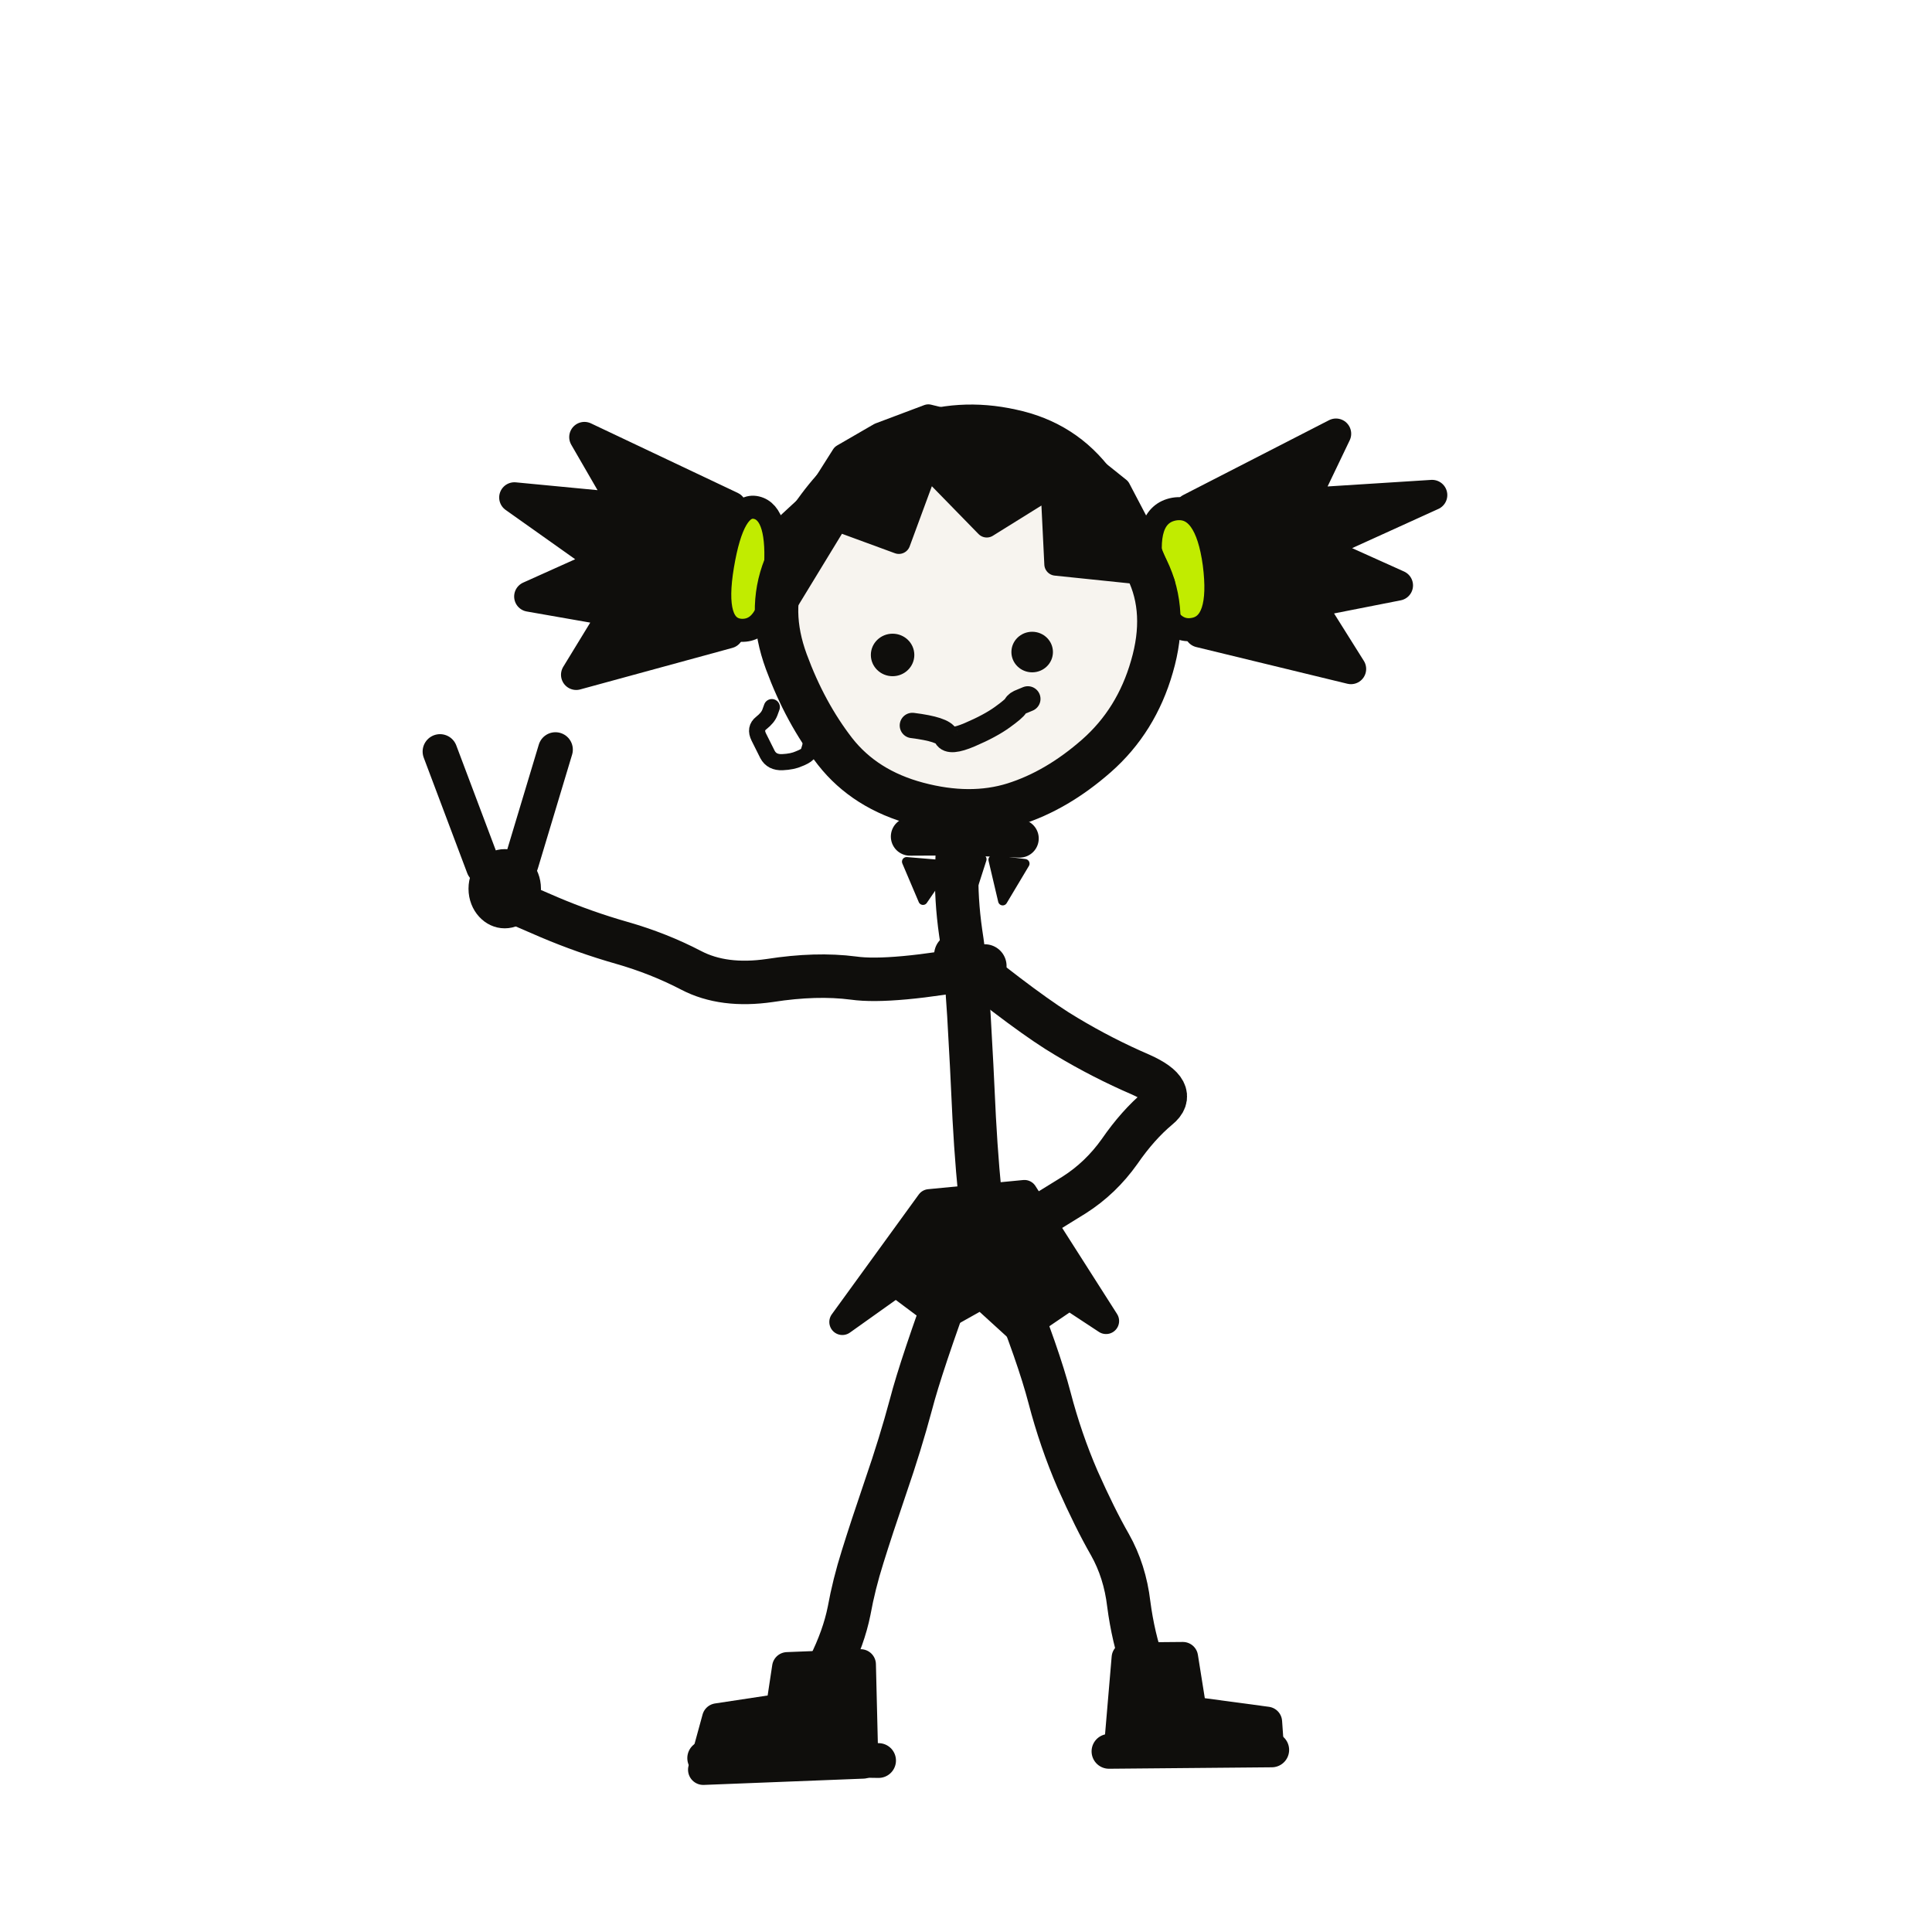
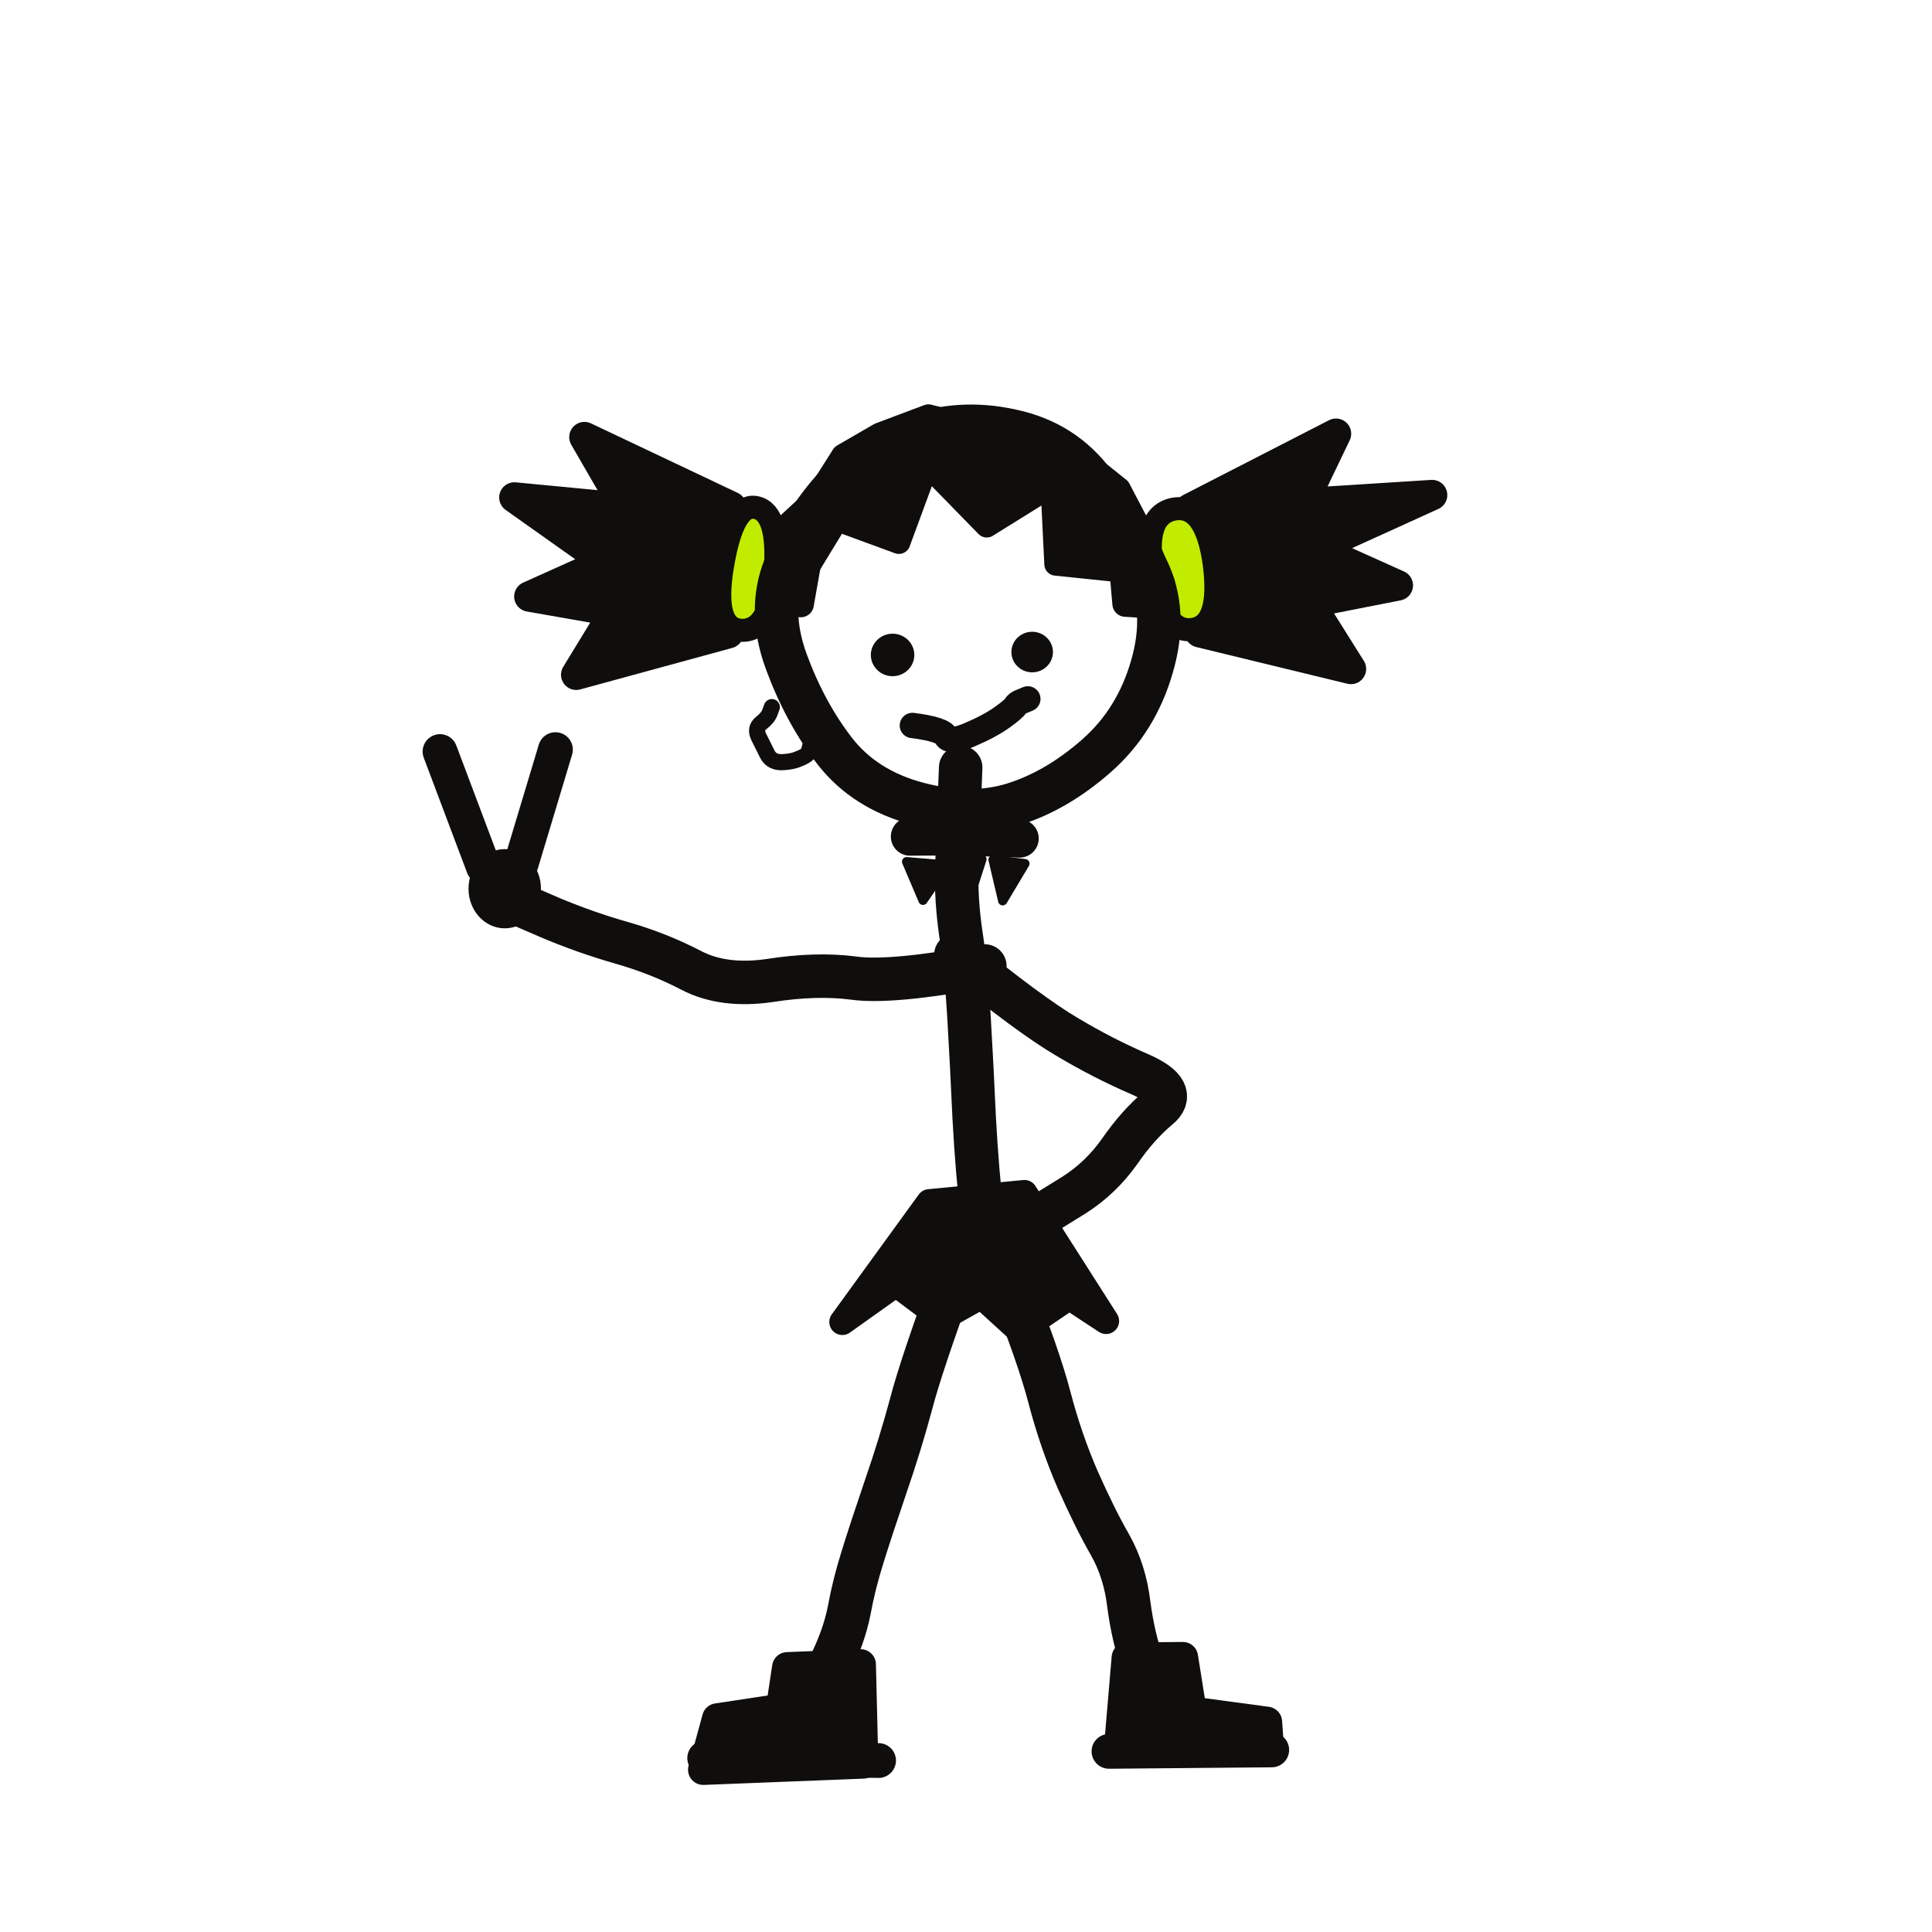
<svg xmlns="http://www.w3.org/2000/svg" viewBox="0 0 400 400">
  <g visibility="visible">
    <animate attributeName="visibility" values="visible;hidden;hidden" dur="0.36s" repeatCount="indefinite" calcMode="discrete" />
    <path d="M198.9 158.9 Q198.3 173.3 198.1 179.7 Q197.9 186.1 198.9 193.1 Q200.0 200.1 200.6 210.2 Q201.2 220.4 201.7 231.5 Q202.3 242.6 203.4 252.0 L204.4 261.5" fill="none" stroke="#0F0E0C" stroke-width="9.00" stroke-linecap="round" stroke-linejoin="round" />
    <path d="M192.4 248.9 L212.1 247.0 L229.0 273.5 L221.4 268.5 L211.1 275.5 L203.2 268.3 L195.0 272.9 L185.5 265.8 L174.4 273.7Z" fill="#0F0E0C" stroke="#0F0E0C" stroke-width="5.40" stroke-linejoin="round" />
    <path d="M203.9 200.0 Q184.4 203.6 176.7 202.5 Q169.0 201.5 159.4 203.0 Q149.8 204.4 143.1 200.9 Q136.4 197.4 128.7 195.2 Q121.0 193.0 113.7 189.9 L106.3 186.7" fill="none" stroke="#0F0E0C" stroke-width="9.00" stroke-linecap="round" stroke-linejoin="round" />
    <ellipse cx="104.5" cy="184.0" rx="7.5" ry="8.2" fill="#0F0E0C" />
    <path d="M100.1 179.5 L91.1 155.6" fill="none" stroke="#0F0E0C" stroke-width="7.20" stroke-linecap="round" stroke-linejoin="round" />
    <path d="M107.9 178.8 L115.0 155.2" fill="none" stroke="#0F0E0C" stroke-width="7.20" stroke-linecap="round" stroke-linejoin="round" />
    <path d="M197.9 197.7 Q213.3 210.2 220.8 214.6 Q228.3 219.1 236.2 222.5 Q244.0 226.0 239.8 229.4 Q235.6 232.9 231.8 238.4 Q227.9 243.9 222.4 247.4 L216.9 250.8" fill="none" stroke="#0F0E0C" stroke-width="9.00" stroke-linecap="round" stroke-linejoin="round" />
    <path d="M197.6 263.9 Q190.7 282.7 188.6 290.8 Q186.4 299.0 183.4 307.7 Q180.4 316.5 178.6 322.3 Q176.8 328.0 175.8 333.5 Q174.7 339.0 171.7 345.0 L168.8 351.0" fill="none" stroke="#0F0E0C" stroke-width="9.00" stroke-linecap="round" stroke-linejoin="round" />
    <path d="M209.1 265.9 Q215.0 280.6 217.3 289.4 Q219.6 298.2 223.1 306.3 Q226.7 314.4 229.8 319.8 Q232.9 325.3 233.7 332.1 Q234.6 339.0 236.7 345.0 L238.9 351.0" fill="none" stroke="#0F0E0C" stroke-width="9.00" stroke-linecap="round" stroke-linejoin="round" />
    <path d="M178.2 344.6 L163.0 345.2 L161.7 353.8 L148.5 355.8 L145.6 366.4 L178.7 365.1Z" fill="#0F0E0C" stroke="#0F0E0C" stroke-width="6.30" stroke-linejoin="round" />
    <path d="M181.9 364.5 L145.9 364.0" fill="none" stroke="#0F0E0C" stroke-width="7.20" stroke-linecap="round" stroke-linejoin="round" />
    <path d="M233.3 343.2 L244.9 343.1 L246.7 354.4 L262.3 356.5 L262.7 362.2 L231.7 362.0Z" fill="#0F0E0C" stroke="#0F0E0C" stroke-width="6.30" stroke-linejoin="round" />
    <path d="M229.6 362.6 L263.3 362.3" fill="none" stroke="#0F0E0C" stroke-width="7.20" stroke-linecap="round" stroke-linejoin="round" />
    <path d="M167.8 113.8 L157.8 110.4 L153.8 123.8 L165.8 125.1Z" fill="#0F0E0C" stroke="#0F0E0C" stroke-width="5.40" stroke-linejoin="round" />
    <path d="M150.8 131.1 L119.3 139.7 L127.3 126.6 L109.6 123.5 L125.4 116.4 L106.5 103.0 L129.5 105.2 L121.0 90.5 L151.4 104.9Z" fill="#0F0E0C" stroke="#0F0E0C" stroke-width="6.30" stroke-linejoin="round" />
    <path d="M149.6 117.1 Q147.4 130.2 153.5 130.5 Q159.6 130.7 160.5 118.5 Q161.4 106.2 156.6 105.1 Q151.8 104.0 149.6 117.1Z" fill="#C1EC00" stroke="#0F0E0C" stroke-width="4.77" stroke-linejoin="round" />
    <path d="M233.0 125.0 L245.7 125.8 L242.6 110.5 L231.8 111.2Z" fill="#0F0E0C" stroke="#0F0E0C" stroke-width="5.40" stroke-linejoin="round" />
    <path d="M246.4 105.3 L276.6 89.8 L269.7 104.2 L296.5 102.5 L272.3 113.5 L289.4 121.2 L271.1 124.8 L279.7 138.5 L248.4 130.9Z" fill="#0F0E0C" stroke="#0F0E0C" stroke-width="6.30" stroke-linejoin="round" />
    <path d="M251.4 116.8 Q249.7 104.3 243.1 105.4 Q236.5 106.6 238.7 118.9 Q240.9 131.3 247.0 130.3 Q253.0 129.4 251.4 116.8Z" fill="#C1EC00" stroke="#0F0E0C" stroke-width="4.77" stroke-linejoin="round" />
-     <path d="M238.5 138.0 Q235.3 149.2 227.0 156.5 Q218.8 163.7 209.9 166.5 Q200.9 169.3 190.0 166.4 Q179.1 163.5 172.9 155.6 Q166.7 147.6 162.8 137.0 Q158.9 126.4 162.5 117.4 Q166.2 108.4 172.5 101.3 Q178.8 94.2 188.7 90.5 Q198.6 86.8 209.4 89.2 Q220.3 91.5 226.7 100.3 Q233.2 109.2 237.5 117.9 Q241.8 126.7 238.5 138.0Z" fill="#F7F4EF" stroke="#0F0E0C" stroke-width="9.00" stroke-linejoin="round" />
+     <path d="M238.5 138.0 Q235.3 149.2 227.0 156.5 Q218.8 163.7 209.9 166.5 Q200.9 169.3 190.0 166.4 Q179.1 163.5 172.9 155.6 Q166.7 147.6 162.8 137.0 Q158.9 126.4 162.5 117.4 Q166.2 108.4 172.5 101.3 Q178.8 94.2 188.7 90.5 Q198.6 86.8 209.4 89.2 Q220.3 91.5 226.7 100.3 Q233.2 109.2 237.5 117.9 Q241.8 126.7 238.5 138.0Z" fill="none" stroke="#0F0E0C" stroke-width="9.00" stroke-linejoin="round" />
    <path d="M160.6 119.7 L160.9 110.6 L168.8 103.3 L174.5 94.3 L182.1 89.9 L192.2 86.1 L199.1 87.8 L208.1 87.0 L217.5 92.0 L226.7 97.2 L231.7 101.2 L237.0 111.3 L240.9 120.8 L237.9 118.8 L218.6 116.8 L217.8 100.5 L204.3 108.9 L192.0 96.3 L186.1 112.3 L173.3 107.6 L163.0 124.5Z" fill="#0F0E0C" stroke="#0F0E0C" stroke-width="4.77" stroke-linejoin="round" />
    <ellipse cx="184.8" cy="135.6" rx="4.5" ry="4.4" fill="#0F0E0C" />
    <ellipse cx="213.7" cy="135.0" rx="4.3" ry="4.2" fill="#0F0E0C" />
    <path d="M188.9 150.2 Q195.3 151.0 195.9 152.5 Q196.6 153.9 200.8 152.1 Q205.0 150.3 207.5 148.5 Q210.0 146.7 210.3 146.1 Q210.5 145.6 211.6 145.2 L212.8 144.7" fill="none" stroke="#0F0E0C" stroke-width="5.25" stroke-linecap="round" stroke-linejoin="round" />
    <path d="M164.1 145.3 Q165.8 145.4 167.4 147.1 Q168.9 148.7 168.3 152.1 Q167.6 155.5 167.2 156.1 Q166.7 156.6 165.4 157.1 Q164.1 157.7 162.0 157.8 Q159.8 157.9 158.9 156.2 Q158.0 154.4 157.1 152.6 Q156.2 150.8 157.6 149.7 Q159.0 148.6 159.4 147.5 L159.8 146.4" fill="none" stroke="#0F0E0C" stroke-width="3.34" stroke-linecap="round" stroke-linejoin="round" />
    <path d="M188.4 173.2 Q200.0 173.1 205.5 173.4 L211.1 173.6" fill="none" stroke="#0F0E0C" stroke-width="7.92" stroke-linecap="round" stroke-linejoin="round" />
    <path d="M187.7 178.4 L196.1 179.1 L191.1 186.4Z" fill="#0F0E0C" stroke="#0F0E0C" stroke-width="1.91" stroke-linejoin="round" />
    <path d="M196.5 178.6 L203.3 177.9 L200.6 186.3Z" fill="#0F0E0C" stroke="#0F0E0C" stroke-width="1.91" stroke-linejoin="round" />
    <path d="M205.6 178.0 L212.2 178.8 L207.6 186.5Z" fill="#0F0E0C" stroke="#0F0E0C" stroke-width="1.91" stroke-linejoin="round" />
  </g>
  <g visibility="hidden">
    <animate attributeName="visibility" values="hidden;visible;hidden" dur="0.36s" repeatCount="indefinite" calcMode="discrete" />
    <path d="M200.3 158.0 Q198.9 174.0 198.0 180.4 Q197.0 186.8 197.6 193.0 Q198.1 199.1 200.0 210.1 Q201.9 221.1 202.3 231.9 Q202.8 242.7 202.2 251.9 L201.6 261.0" fill="none" stroke="#0F0E0C" stroke-width="9.00" stroke-linecap="round" stroke-linejoin="round" />
    <path d="M191.7 248.9 L212.6 247.9 L229.4 274.4 L220.7 266.1 L211.8 273.4 L201.8 268.0 L194.6 274.5 L186.2 266.7 L175.6 273.8Z" fill="#0F0E0C" stroke="#0F0E0C" stroke-width="5.40" stroke-linejoin="round" />
    <path d="M202.7 200.3 Q183.9 202.4 175.8 202.1 Q167.8 201.9 158.1 203.3 Q148.5 204.7 141.0 201.7 Q133.5 198.8 126.6 194.4 Q119.8 190.0 112.4 187.3 L105.0 184.6" fill="none" stroke="#0F0E0C" stroke-width="9.00" stroke-linecap="round" stroke-linejoin="round" />
    <ellipse cx="103.3" cy="184.4" rx="8.5" ry="7.7" fill="#0F0E0C" />
    <path d="M100.5 179.9 L90.0 157.2" fill="none" stroke="#0F0E0C" stroke-width="7.20" stroke-linecap="round" stroke-linejoin="round" />
    <path d="M107.4 179.2 L114.6 154.6" fill="none" stroke="#0F0E0C" stroke-width="7.20" stroke-linecap="round" stroke-linejoin="round" />
    <path d="M195.8 197.1 Q210.7 208.4 219.9 213.9 Q229.1 219.4 237.1 222.1 Q245.1 224.8 240.6 229.9 Q236.0 234.9 232.2 239.3 Q228.4 243.7 222.6 246.3 L216.8 249.0" fill="none" stroke="#0F0E0C" stroke-width="9.00" stroke-linecap="round" stroke-linejoin="round" />
    <path d="M197.9 265.9 Q193.4 282.2 191.0 290.3 Q188.6 298.4 185.0 307.8 Q181.5 317.2 178.5 321.8 Q175.5 326.4 175.4 333.8 Q175.4 341.1 172.5 345.9 L169.5 350.6" fill="none" stroke="#0F0E0C" stroke-width="9.00" stroke-linecap="round" stroke-linejoin="round" />
    <path d="M208.3 266.2 Q214.7 282.4 216.0 290.0 Q217.4 297.5 221.1 306.5 Q224.8 315.5 229.2 320.2 Q233.6 324.8 233.4 331.8 Q233.1 338.8 237.2 343.6 L241.2 348.4" fill="none" stroke="#0F0E0C" stroke-width="9.00" stroke-linecap="round" stroke-linejoin="round" />
    <path d="M177.4 347.1 L163.9 346.2 L164.0 354.2 L147.3 357.5 L147.2 365.1 L178.5 366.4Z" fill="#0F0E0C" stroke="#0F0E0C" stroke-width="6.30" stroke-linejoin="round" />
    <path d="M181.3 365.6 L147.3 364.7" fill="none" stroke="#0F0E0C" stroke-width="7.20" stroke-linecap="round" stroke-linejoin="round" />
    <path d="M231.6 343.1 L244.6 342.9 L245.8 352.5 L261.6 354.8 L263.5 363.6 L231.6 362.6Z" fill="#0F0E0C" stroke="#0F0E0C" stroke-width="6.30" stroke-linejoin="round" />
    <path d="M228.5 363.2 L262.8 363.1" fill="none" stroke="#0F0E0C" stroke-width="7.20" stroke-linecap="round" stroke-linejoin="round" />
    <path d="M167.9 113.0 L157.0 109.4 L154.5 125.3 L166.5 124.2Z" fill="#0F0E0C" stroke="#0F0E0C" stroke-width="5.40" stroke-linejoin="round" />
    <path d="M148.9 132.3 L118.9 138.4 L128.3 125.3 L110.4 124.3 L127.3 114.8 L109.5 104.0 L128.5 104.0 L122.0 88.5 L153.4 103.0Z" fill="#0F0E0C" stroke="#0F0E0C" stroke-width="6.30" stroke-linejoin="round" />
    <path d="M149.5 118.1 Q147.0 131.1 153.1 131.6 Q159.1 132.1 161.1 119.4 Q163.1 106.7 157.5 105.9 Q151.9 105.1 149.5 118.1Z" fill="#C1EC00" stroke="#0F0E0C" stroke-width="4.77" stroke-linejoin="round" />
    <path d="M233.8 125.2 L246.0 124.3 L244.5 110.0 L230.8 111.6Z" fill="#0F0E0C" stroke="#0F0E0C" stroke-width="5.40" stroke-linejoin="round" />
    <path d="M246.1 105.1 L275.1 89.8 L269.1 103.2 L296.6 101.6 L274.1 116.2 L289.4 121.2 L271.2 126.1 L281.7 139.5 L249.7 129.8Z" fill="#0F0E0C" stroke="#0F0E0C" stroke-width="6.30" stroke-linejoin="round" />
    <path d="M250.1 118.6 Q248.4 105.4 243.6 105.4 Q238.8 105.4 239.5 117.9 Q240.1 130.5 246.0 131.2 Q251.8 131.9 250.1 118.6Z" fill="#C1EC00" stroke="#0F0E0C" stroke-width="4.77" stroke-linejoin="round" />
-     <path d="M236.9 137.7 Q234.6 148.8 228.1 155.8 Q221.6 162.7 211.6 165.2 Q201.6 167.7 190.1 164.5 Q178.6 161.4 171.9 154.8 Q165.1 148.2 163.5 137.8 Q161.9 127.4 163.6 118.2 Q165.3 109.0 172.5 101.5 Q179.6 94.0 189.2 91.0 Q198.9 88.0 210.2 90.7 Q221.6 93.3 228.8 100.3 Q236.1 107.3 237.7 116.9 Q239.3 126.5 236.9 137.7Z" fill="#F7F4EF" stroke="#0F0E0C" stroke-width="9.00" stroke-linejoin="round" />
+     <path d="M236.9 137.7 Q234.6 148.8 228.1 155.8 Q221.6 162.7 211.6 165.2 Q201.6 167.7 190.1 164.5 Q178.6 161.4 171.9 154.8 Q165.1 148.2 163.5 137.8 Q161.9 127.4 163.6 118.2 Q165.3 109.0 172.5 101.5 Q179.6 94.0 189.2 91.0 Q198.9 88.0 210.2 90.7 Q221.6 93.3 228.8 100.3 Q236.1 107.3 237.7 116.9 Q239.3 126.5 236.9 137.7Z" fill="none" stroke="#0F0E0C" stroke-width="9.00" stroke-linejoin="round" />
    <path d="M158.0 118.8 L163.7 110.4 L166.4 101.4 L172.9 95.6 L183.2 92.0 L191.5 88.5 L199.0 87.5 L208.4 87.7 L216.7 92.0 L224.9 96.1 L233.2 103.0 L238.1 110.1 L241.5 120.8 L237.5 121.6 L220.3 116.4 L219.1 98.7 L205.0 107.7 L194.6 93.6 L188.6 110.0 L170.8 107.5 L161.6 124.5Z" fill="#0F0E0C" stroke="#0F0E0C" stroke-width="4.77" stroke-linejoin="round" />
    <ellipse cx="186.4" cy="136.4" rx="4.1" ry="4.8" fill="#0F0E0C" />
    <ellipse cx="214.9" cy="136.1" rx="4.3" ry="5.2" fill="#0F0E0C" />
    <path d="M190.3 149.5 Q193.1 151.5 196.0 153.1 Q198.9 154.7 201.4 153.7 Q203.8 152.7 206.5 150.9 Q209.3 149.1 209.4 147.9 Q209.6 146.7 211.3 145.2 L213.1 143.6" fill="none" stroke="#0F0E0C" stroke-width="5.25" stroke-linecap="round" stroke-linejoin="round" />
    <path d="M163.9 144.6 Q166.5 147.3 166.6 149.5 Q166.6 151.6 166.7 152.2 Q166.8 152.8 166.2 154.2 Q165.6 155.7 163.5 157.5 Q161.5 159.3 159.9 158.6 Q158.3 157.8 158.4 156.4 Q158.5 154.9 158.0 153.6 Q157.6 152.4 157.1 149.4 Q156.6 146.4 158.9 146.6 L161.2 146.7" fill="none" stroke="#0F0E0C" stroke-width="3.34" stroke-linecap="round" stroke-linejoin="round" />
    <path d="M189.1 174.7 Q200.0 175.8 206.4 175.8 L212.8 175.8" fill="none" stroke="#0F0E0C" stroke-width="7.92" stroke-linecap="round" stroke-linejoin="round" />
    <path d="M190.3 176.6 L195.8 178.3 L190.4 184.2Z" fill="#0F0E0C" stroke="#0F0E0C" stroke-width="1.91" stroke-linejoin="round" />
    <path d="M197.7 178.1 L203.2 177.3 L200.2 186.2Z" fill="#0F0E0C" stroke="#0F0E0C" stroke-width="1.91" stroke-linejoin="round" />
    <path d="M206.5 178.2 L211.7 176.7 L206.8 185.2Z" fill="#0F0E0C" stroke="#0F0E0C" stroke-width="1.91" stroke-linejoin="round" />
  </g>
  <g visibility="hidden">
    <animate attributeName="visibility" values="hidden;hidden;visible" dur="0.36s" repeatCount="indefinite" calcMode="discrete" />
    <path d="M199.0 159.4 Q196.4 173.3 196.9 179.6 Q197.5 185.9 198.4 193.1 Q199.4 200.2 200.2 210.4 Q201.1 220.6 202.6 230.9 Q204.1 241.3 204.2 252.0 L204.2 262.8" fill="none" stroke="#0F0E0C" stroke-width="9.00" stroke-linecap="round" stroke-linejoin="round" />
    <path d="M192.6 247.1 L211.8 249.0 L230.6 274.3 L220.8 267.0 L211.1 274.1 L201.9 267.4 L194.4 274.5 L184.2 265.7 L175.5 274.6Z" fill="#0F0E0C" stroke="#0F0E0C" stroke-width="5.40" stroke-linejoin="round" />
    <path d="M203.0 200.6 Q185.2 202.2 177.1 201.7 Q169.0 201.3 159.0 202.8 Q149.1 204.3 142.3 201.3 Q135.5 198.4 128.3 194.9 Q121.0 191.3 113.8 189.3 L106.5 187.2" fill="none" stroke="#0F0E0C" stroke-width="9.00" stroke-linecap="round" stroke-linejoin="round" />
    <ellipse cx="104.6" cy="184.3" rx="7.9" ry="9.1" fill="#0F0E0C" />
    <path d="M99.8 180.4 L91.2 156.6" fill="none" stroke="#0F0E0C" stroke-width="7.20" stroke-linecap="round" stroke-linejoin="round" />
    <path d="M107.7 178.8 L114.3 155.3" fill="none" stroke="#0F0E0C" stroke-width="7.20" stroke-linecap="round" stroke-linejoin="round" />
    <path d="M197.8 198.6 Q213.7 209.0 220.5 214.3 Q227.3 219.6 236.4 222.3 Q245.4 225.0 239.7 230.1 Q234.0 235.2 231.3 238.8 Q228.6 242.4 222.9 246.5 L217.2 250.6" fill="none" stroke="#0F0E0C" stroke-width="9.00" stroke-linecap="round" stroke-linejoin="round" />
    <path d="M198.4 264.2 Q192.0 282.9 189.2 291.1 Q186.4 299.3 182.6 307.6 Q178.9 315.9 177.0 321.2 Q175.1 326.5 175.0 332.9 Q174.9 339.4 171.8 345.1 L168.8 350.9" fill="none" stroke="#0F0E0C" stroke-width="9.00" stroke-linecap="round" stroke-linejoin="round" />
    <path d="M208.8 264.6 Q216.7 280.7 217.0 289.1 Q217.3 297.5 221.3 306.1 Q225.4 314.8 228.4 320.0 Q231.4 325.2 233.4 332.3 Q235.4 339.4 237.6 345.3 L239.9 351.1" fill="none" stroke="#0F0E0C" stroke-width="9.00" stroke-linecap="round" stroke-linejoin="round" />
    <path d="M177.5 345.1 L162.7 344.9 L163.9 354.6 L149.1 358.5 L148.3 364.9 L177.4 364.3Z" fill="#0F0E0C" stroke="#0F0E0C" stroke-width="6.30" stroke-linejoin="round" />
    <path d="M181.1 365.5 L146.6 366.3" fill="none" stroke="#0F0E0C" stroke-width="7.20" stroke-linecap="round" stroke-linejoin="round" />
    <path d="M233.7 345.5 L246.4 343.9 L248.1 352.3 L262.9 355.7 L264.2 361.6 L230.0 364.4Z" fill="#0F0E0C" stroke="#0F0E0C" stroke-width="6.30" stroke-linejoin="round" />
    <path d="M226.9 362.8 L264.3 362.9" fill="none" stroke="#0F0E0C" stroke-width="7.20" stroke-linecap="round" stroke-linejoin="round" />
    <path d="M169.7 113.9 L155.7 109.1 L156.0 125.3 L166.3 124.5Z" fill="#0F0E0C" stroke="#0F0E0C" stroke-width="5.40" stroke-linejoin="round" />
    <path d="M148.8 131.0 L117.4 138.8 L129.1 126.0 L111.2 121.4 L127.2 115.7 L109.5 101.2 L130.0 104.5 L122.4 89.1 L152.3 105.5Z" fill="#0F0E0C" stroke="#0F0E0C" stroke-width="6.30" stroke-linejoin="round" />
    <path d="M151.1 117.7 Q149.9 130.7 154.2 131.5 Q158.5 132.3 159.8 119.1 Q161.2 105.9 156.8 105.3 Q152.3 104.6 151.1 117.7Z" fill="#C1EC00" stroke="#0F0E0C" stroke-width="4.77" stroke-linejoin="round" />
    <path d="M233.4 124.8 L244.2 124.0 L242.7 111.8 L230.7 113.7Z" fill="#0F0E0C" stroke="#0F0E0C" stroke-width="5.40" stroke-linejoin="round" />
    <path d="M245.8 103.7 L276.3 90.2 L271.5 103.5 L295.8 100.4 L272.4 115.5 L289.0 122.7 L272.9 124.7 L279.6 138.7 L251.2 129.2Z" fill="#0F0E0C" stroke="#0F0E0C" stroke-width="6.30" stroke-linejoin="round" />
    <path d="M250.7 118.8 Q250.0 105.6 243.8 106.1 Q237.6 106.6 238.2 119.1 Q238.8 131.6 245.1 131.8 Q251.4 132.1 250.7 118.8Z" fill="#C1EC00" stroke="#0F0E0C" stroke-width="4.77" stroke-linejoin="round" />
-     <path d="M237.8 137.8 Q234.0 147.9 226.8 155.7 Q219.7 163.4 210.6 165.3 Q201.5 167.1 190.4 165.4 Q179.2 163.7 172.9 156.4 Q166.5 149.1 163.8 139.2 Q161.0 129.3 164.1 119.0 Q167.3 108.7 173.3 100.6 Q179.3 92.5 190.2 90.3 Q201.2 88.1 211.3 89.9 Q221.5 91.7 228.5 100.5 Q235.4 109.2 238.5 118.4 Q241.6 127.7 237.8 137.8Z" fill="#F7F4EF" stroke="#0F0E0C" stroke-width="9.00" stroke-linejoin="round" />
+     <path d="M237.8 137.8 Q234.0 147.9 226.8 155.7 Q219.7 163.4 210.6 165.3 Q201.5 167.1 190.4 165.4 Q179.2 163.7 172.9 156.4 Q166.5 149.1 163.8 139.2 Q161.0 129.3 164.1 119.0 Q167.3 108.7 173.3 100.6 Q179.3 92.5 190.2 90.3 Q201.2 88.1 211.3 89.9 Q221.5 91.7 228.5 100.5 Q235.4 109.2 238.5 118.4 Q241.6 127.7 237.8 137.8Z" fill="none" stroke="#0F0E0C" stroke-width="9.00" stroke-linejoin="round" />
    <path d="M158.5 117.9 L161.4 109.6 L167.9 103.5 L174.9 96.4 L183.4 92.3 L190.5 89.0 L200.7 85.8 L209.6 86.6 L217.8 91.8 L224.5 95.9 L232.4 101.8 L236.2 110.6 L240.0 118.1 L236.9 120.7 L217.8 118.7 L217.2 99.9 L204.1 109.2 L194.8 95.8 L186.6 110.9 L173.3 109.1 L163.3 123.7Z" fill="#0F0E0C" stroke="#0F0E0C" stroke-width="4.77" stroke-linejoin="round" />
    <ellipse cx="185.1" cy="135.4" rx="5.2" ry="4.3" fill="#0F0E0C" />
    <ellipse cx="215.0" cy="135.0" rx="3.9" ry="4.6" fill="#0F0E0C" />
    <path d="M188.8 149.3 Q194.7 150.3 196.4 152.3 Q198.1 154.3 201.6 153.4 Q205.1 152.5 207.9 150.6 Q210.8 148.8 210.6 147.9 Q210.5 147.0 211.5 145.9 L212.5 144.7" fill="none" stroke="#0F0E0C" stroke-width="5.25" stroke-linecap="round" stroke-linejoin="round" />
    <path d="M162.6 145.7 Q167.4 146.1 167.4 147.6 Q167.3 149.1 167.3 151.4 Q167.2 153.6 165.8 155.6 Q164.5 157.5 163.4 158.5 Q162.2 159.4 160.5 158.9 Q158.7 158.4 158.8 156.2 Q158.8 154.0 157.5 153.4 Q156.1 152.9 156.8 150.1 Q157.4 147.2 158.3 146.9 L159.2 146.6" fill="none" stroke="#0F0E0C" stroke-width="3.34" stroke-linecap="round" stroke-linejoin="round" />
    <path d="M187.4 175.2 Q200.2 173.3 206.9 174.8 L213.6 176.3" fill="none" stroke="#0F0E0C" stroke-width="7.92" stroke-linecap="round" stroke-linejoin="round" />
    <path d="M189.8 178.3 L195.8 179.4 L191.0 184.2Z" fill="#0F0E0C" stroke="#0F0E0C" stroke-width="1.91" stroke-linejoin="round" />
    <path d="M197.8 177.7 L204.6 179.1 L200.1 183.9Z" fill="#0F0E0C" stroke="#0F0E0C" stroke-width="1.91" stroke-linejoin="round" />
    <path d="M205.4 178.3 L211.3 178.9 L207.9 186.3Z" fill="#0F0E0C" stroke="#0F0E0C" stroke-width="1.91" stroke-linejoin="round" />
  </g>
</svg>
